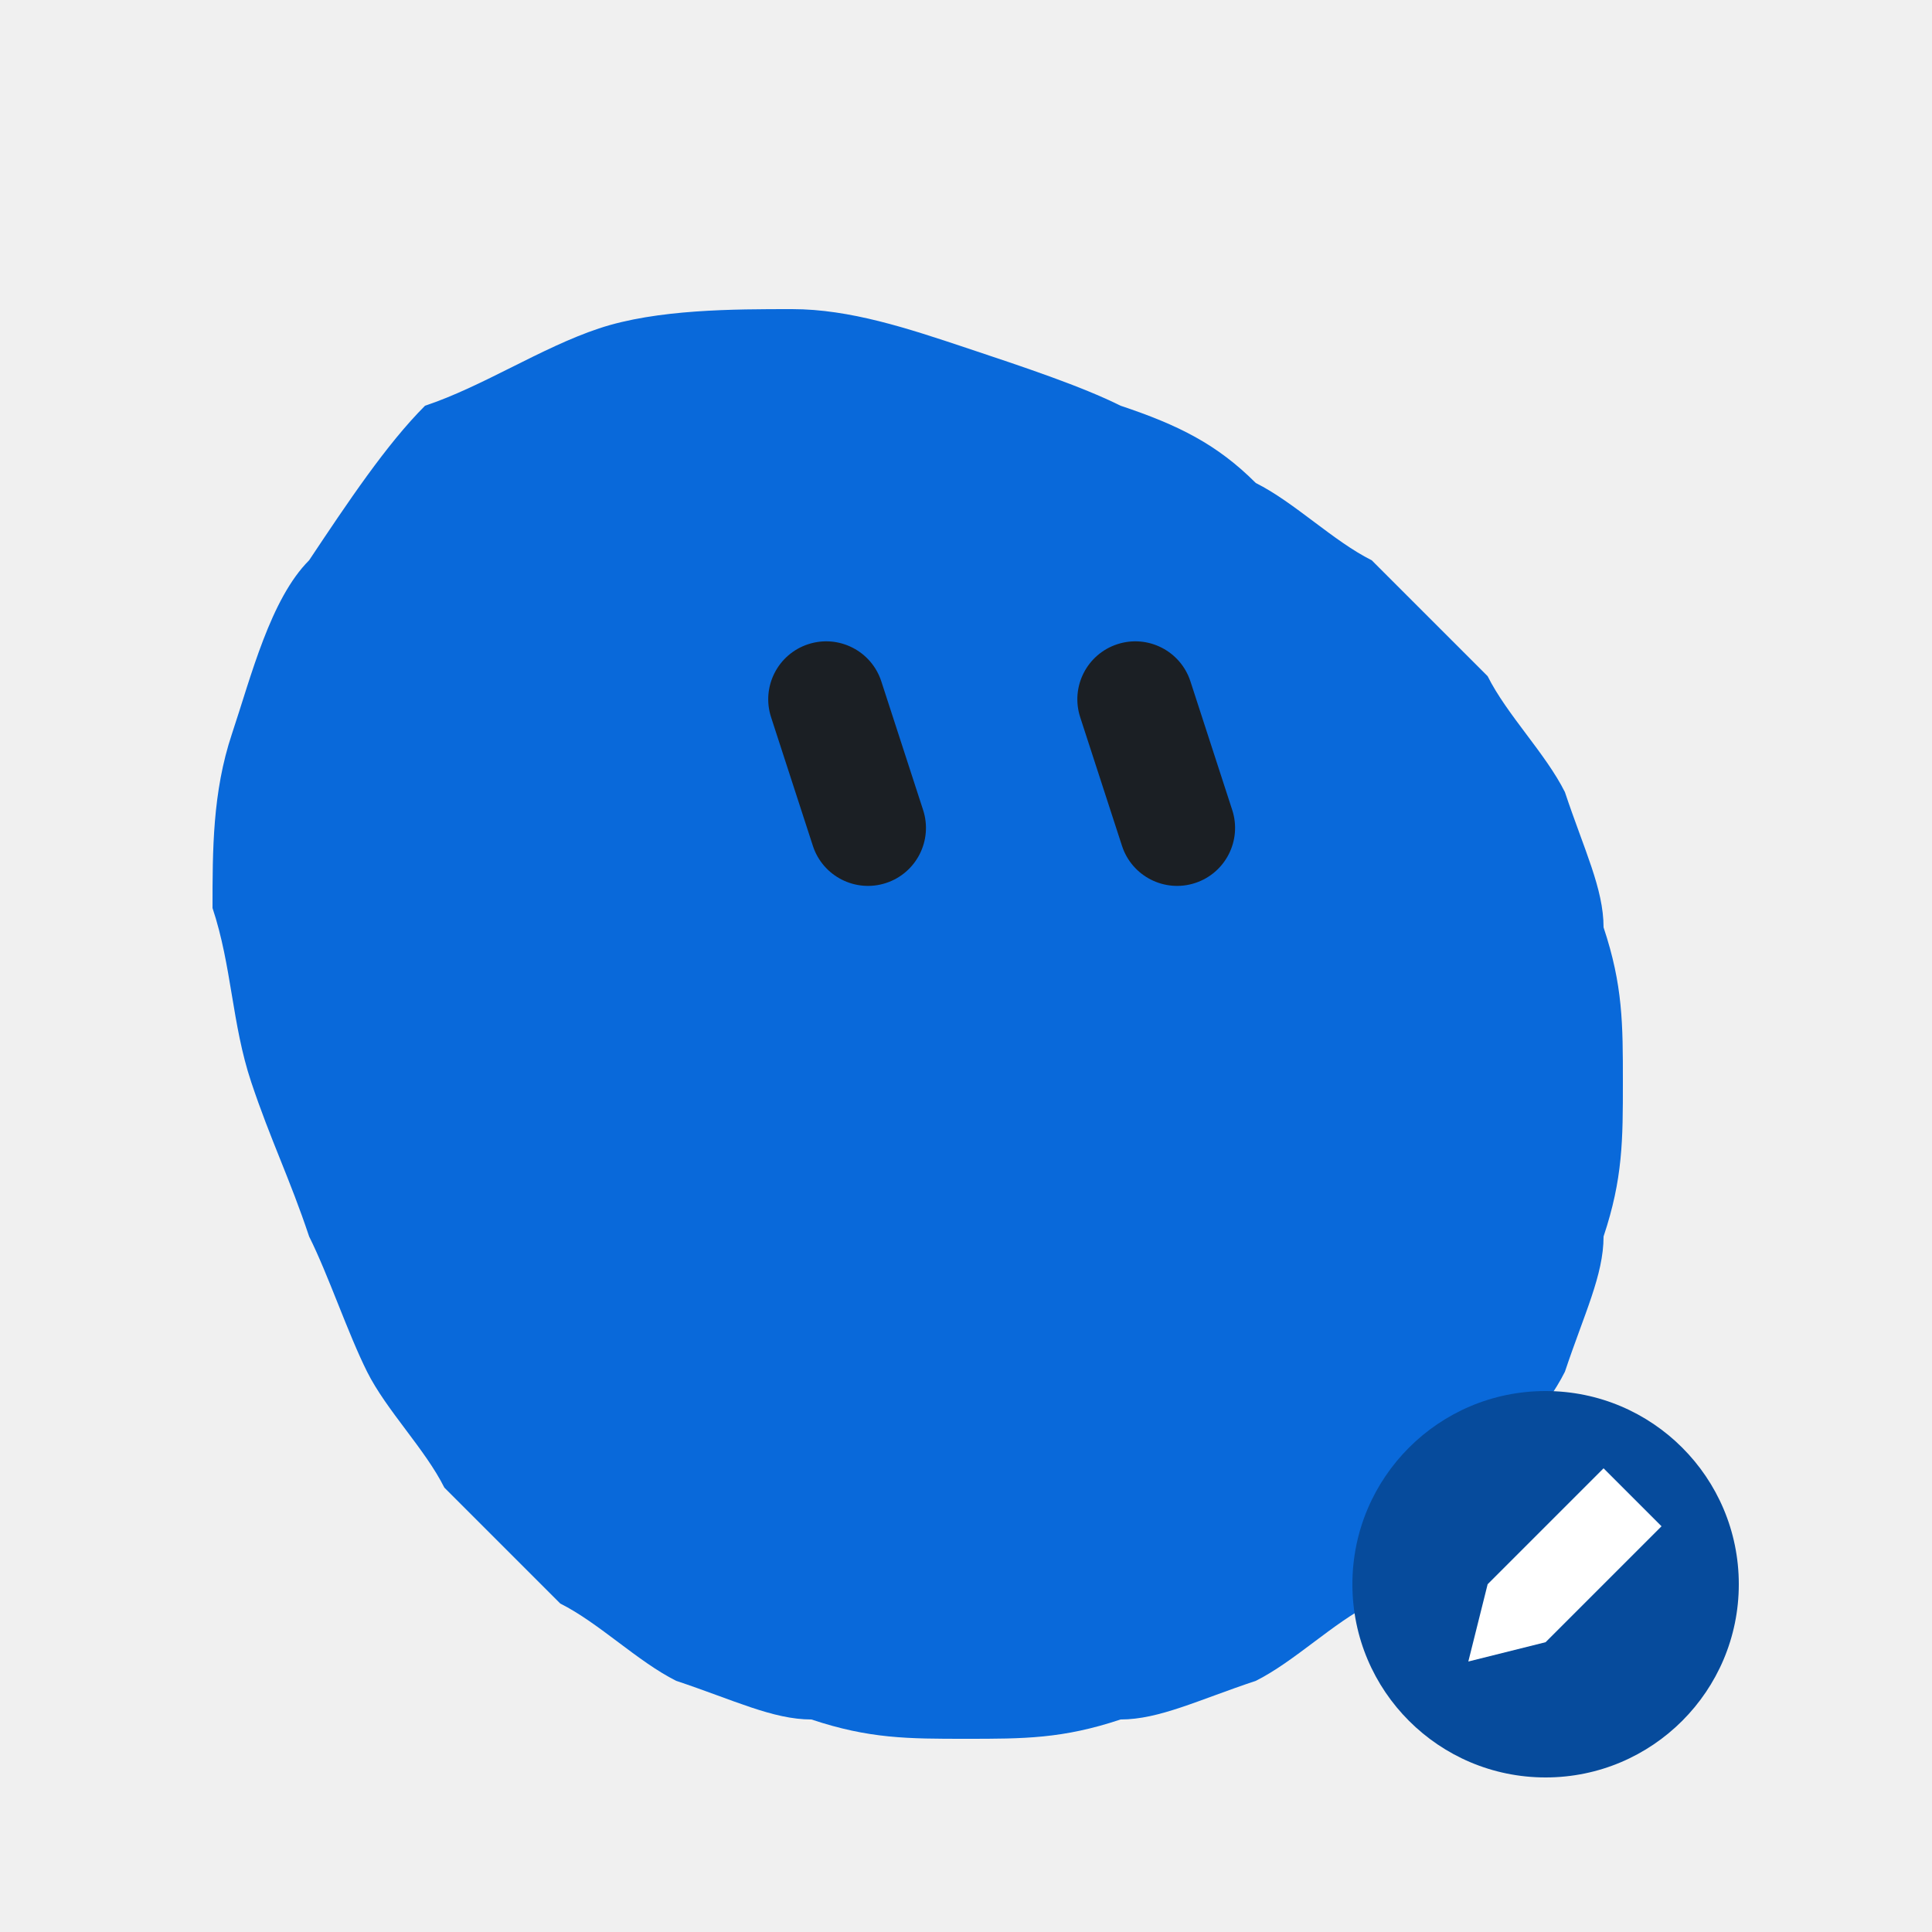
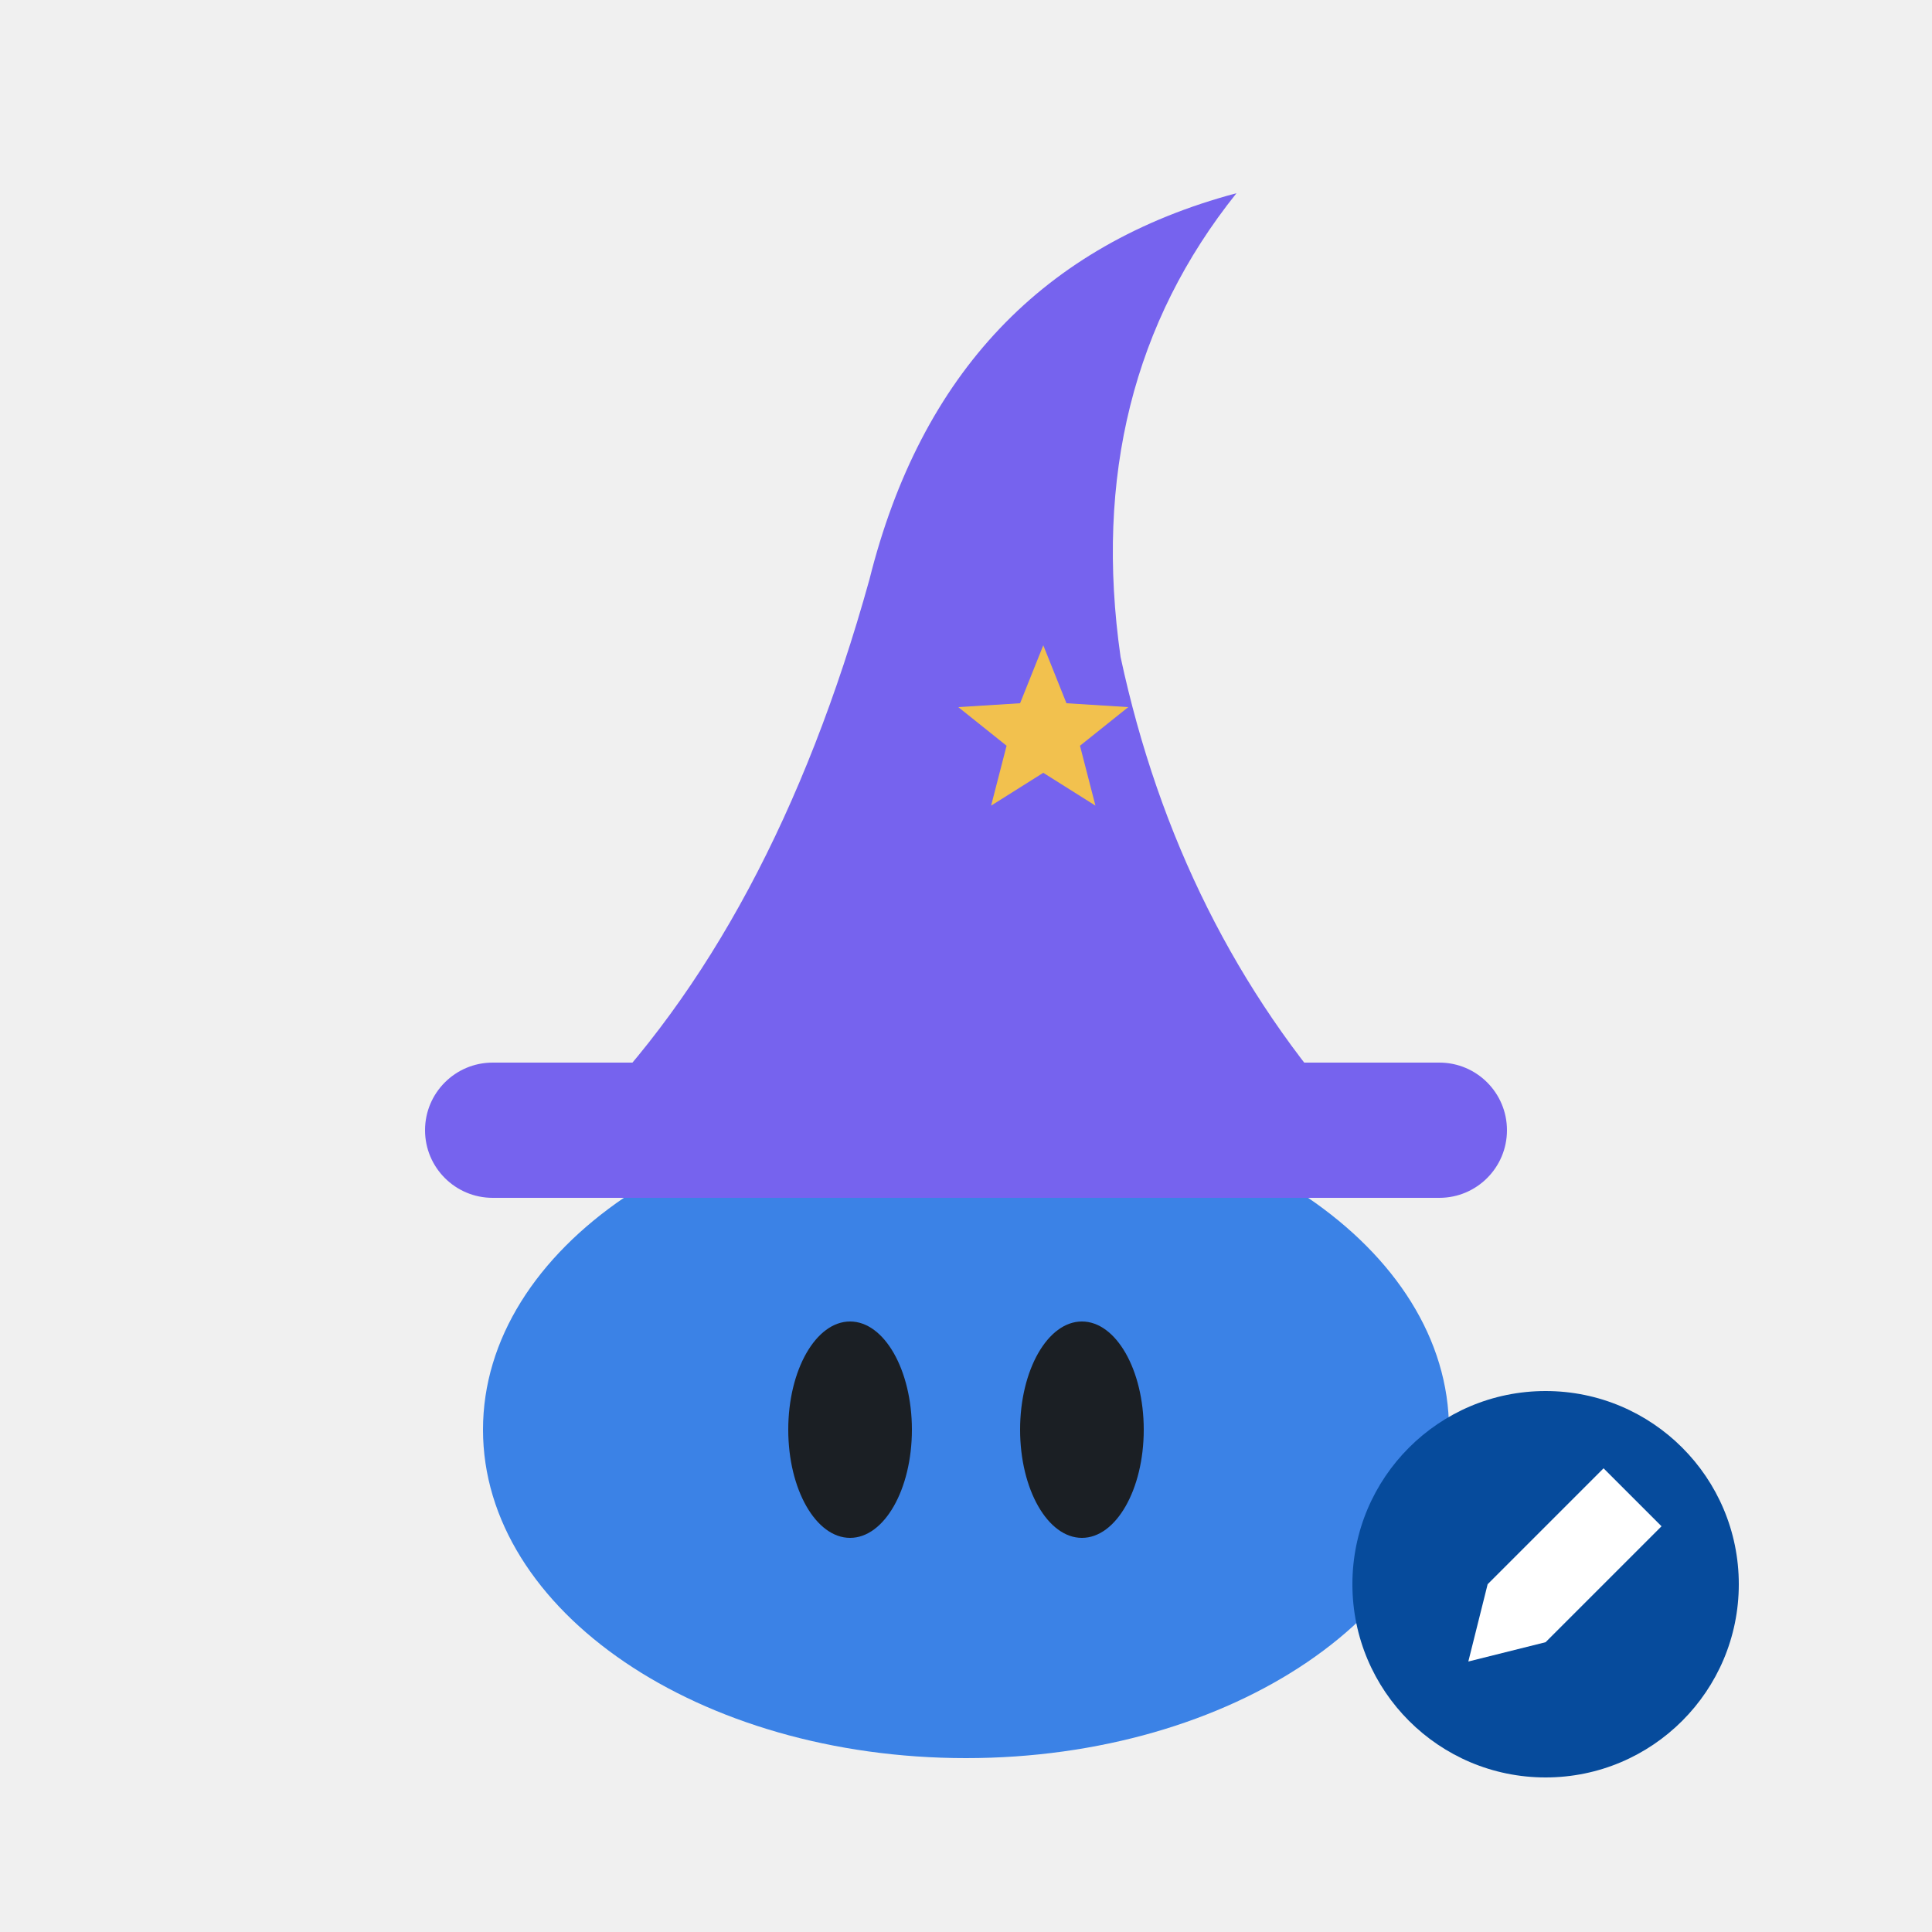
- <svg xmlns="http://www.w3.org/2000/svg" viewBox="0 0 100 100" role="img" aria-label="Sketch: Scout: a droplet that leans forward">
-   <style>.b{animation:q 4.1s ease-in-out infinite;transform-origin:50px 90px}.e{animation:k 5s 0.7s infinite;transform-box:fill-box;transform-origin:center}@keyframes q{50%{transform:translateY(-3px) scale(1.03,.97)}}@keyframes k{0%,92%,100%{transform:scaleY(1)}96%{transform:scaleY(.15)}}@media(prefers-reduced-motion:reduce){.b,.e{animation:none}}</style>
-   <g class="b">
-     <path d="M84 56C84 59 84 61 83 64C83 66 82 68 81 71C80 73 78 75 77 77C75 79 73 81 71 83C69 84 67 86 65 87C62 88 60 89 58 89C55 90 53 90 50 90C47 90 45 90 42 89C40 89 38 88 35 87C33 86 31 84 29 83C27 81 25 79 23 77C22 75 20 73 19 71C18 69 17 66 16 64C15 61 14 59 13 56C12 53 12 50 11 47C11 44 11 41 12 38C13 35 14 31 16 29C18 26 20 23 22 21C25 20 28 18 31 17C34 16 38 16 41 16C44 16 47 17 50 18C53 19 56 20 58 21C61 22 63 23 65 25C67 26 69 28 71 29C73 31 75 33 77 35C78 37 80 39 81 41C82 44 83 46 83 48C84 51 84 53 84 56Z" fill="#0969da" />
-     <g transform="rotate(-18 44 40)">
-       <rect class="e" x="41" y="33" width="6" height="13" rx="3" fill="#1b1f24" />
-     </g>
-     <g transform="rotate(-18 60 40)">
-       <rect class="e" x="57" y="33" width="6" height="13" rx="3" fill="#1b1f24" />
-     </g>
-     <g transform="translate(80 82)">
-       <circle r="10" fill="#064b9c" />
-       <path d="M-4 4l1-4 6-6 3 3-6 6z" fill="#fff" />
+ <svg xmlns="http://www.w3.org/2000/svg" viewBox="0 0 100 100" role="img" aria-label="Sketch as a wizard, Halloween" stroke-linecap="round" stroke-linejoin="round">
+   <style>.s,.q,.g,.e{animation:3.1s -0.37s ease-in-out infinite}.s{animation-name:s;transform-origin:50px 90px}.q{animation-name:q;transform-origin:50px 90px}.g{animation-name:g}.e{animation-name:e;transform-box:fill-box;transform-origin:center}@keyframes s{0%,50%,to{transform:rotate(0)}25%{transform:rotate(-11deg)}75%{transform:rotate(11deg)}}@keyframes q{0%,50%,to{transform:scale(0.96,1.04)}25%,75%{transform:scale(1.08,0.92)}}@keyframes g{0%,50%,to{transform:none}25%{transform:translateX(-3.2px)}75%{transform:translateX(3.2px)}}@keyframes e{0%,10%,50%,60%,to{transform:none}25%,75%{transform:scale(1.32,.7)}}.tp{animation:tp 3.1s ease-in-out infinite;transform-origin:50px 58px}@keyframes tp{25%{transform:skewX(8deg)}75%{transform:skewX(-8deg)}}@media(prefers-reduced-motion:reduce){*{animation:none!important}}</style>
+   <g class="s">
+     <g class="q">
+       <ellipse cx="50" cy="74" rx="25" ry="17" fill="#3b82e6" />
+       <g class="tp">
+         <path d="M30 58Q40 48 45 30Q49 14 64 10Q56 20 58 34Q61 48 70 58Z" fill="#7663ee" />
+       </g>
+       <rect x="22" y="55" width="56" height="7" rx="3.5" fill="#7663ee" />
+       <path d="M54.0 33.4L55.2 36.4L58.4 36.6L55.9 38.6L56.7 41.7L54.0 40.0L51.3 41.7L52.1 38.6L49.6 36.6L52.8 36.4Z" fill="#f2c14e" />
+       <g class="g" fill="#1b1f24">
+         <ellipse class="e" cx="44" cy="74" rx="3.2" ry="5.6" />
+         <ellipse class="e" cx="56" cy="74" rx="3.2" ry="5.6" />
+       </g>
    </g>
  </g>
+   <g transform="translate(80 82)">
+     <circle r="10" fill="#064b9c" />
+     <path d="M-4 4l1-4 6-6 3 3-6 6z" fill="#fff" />
+   </g>
</svg>
